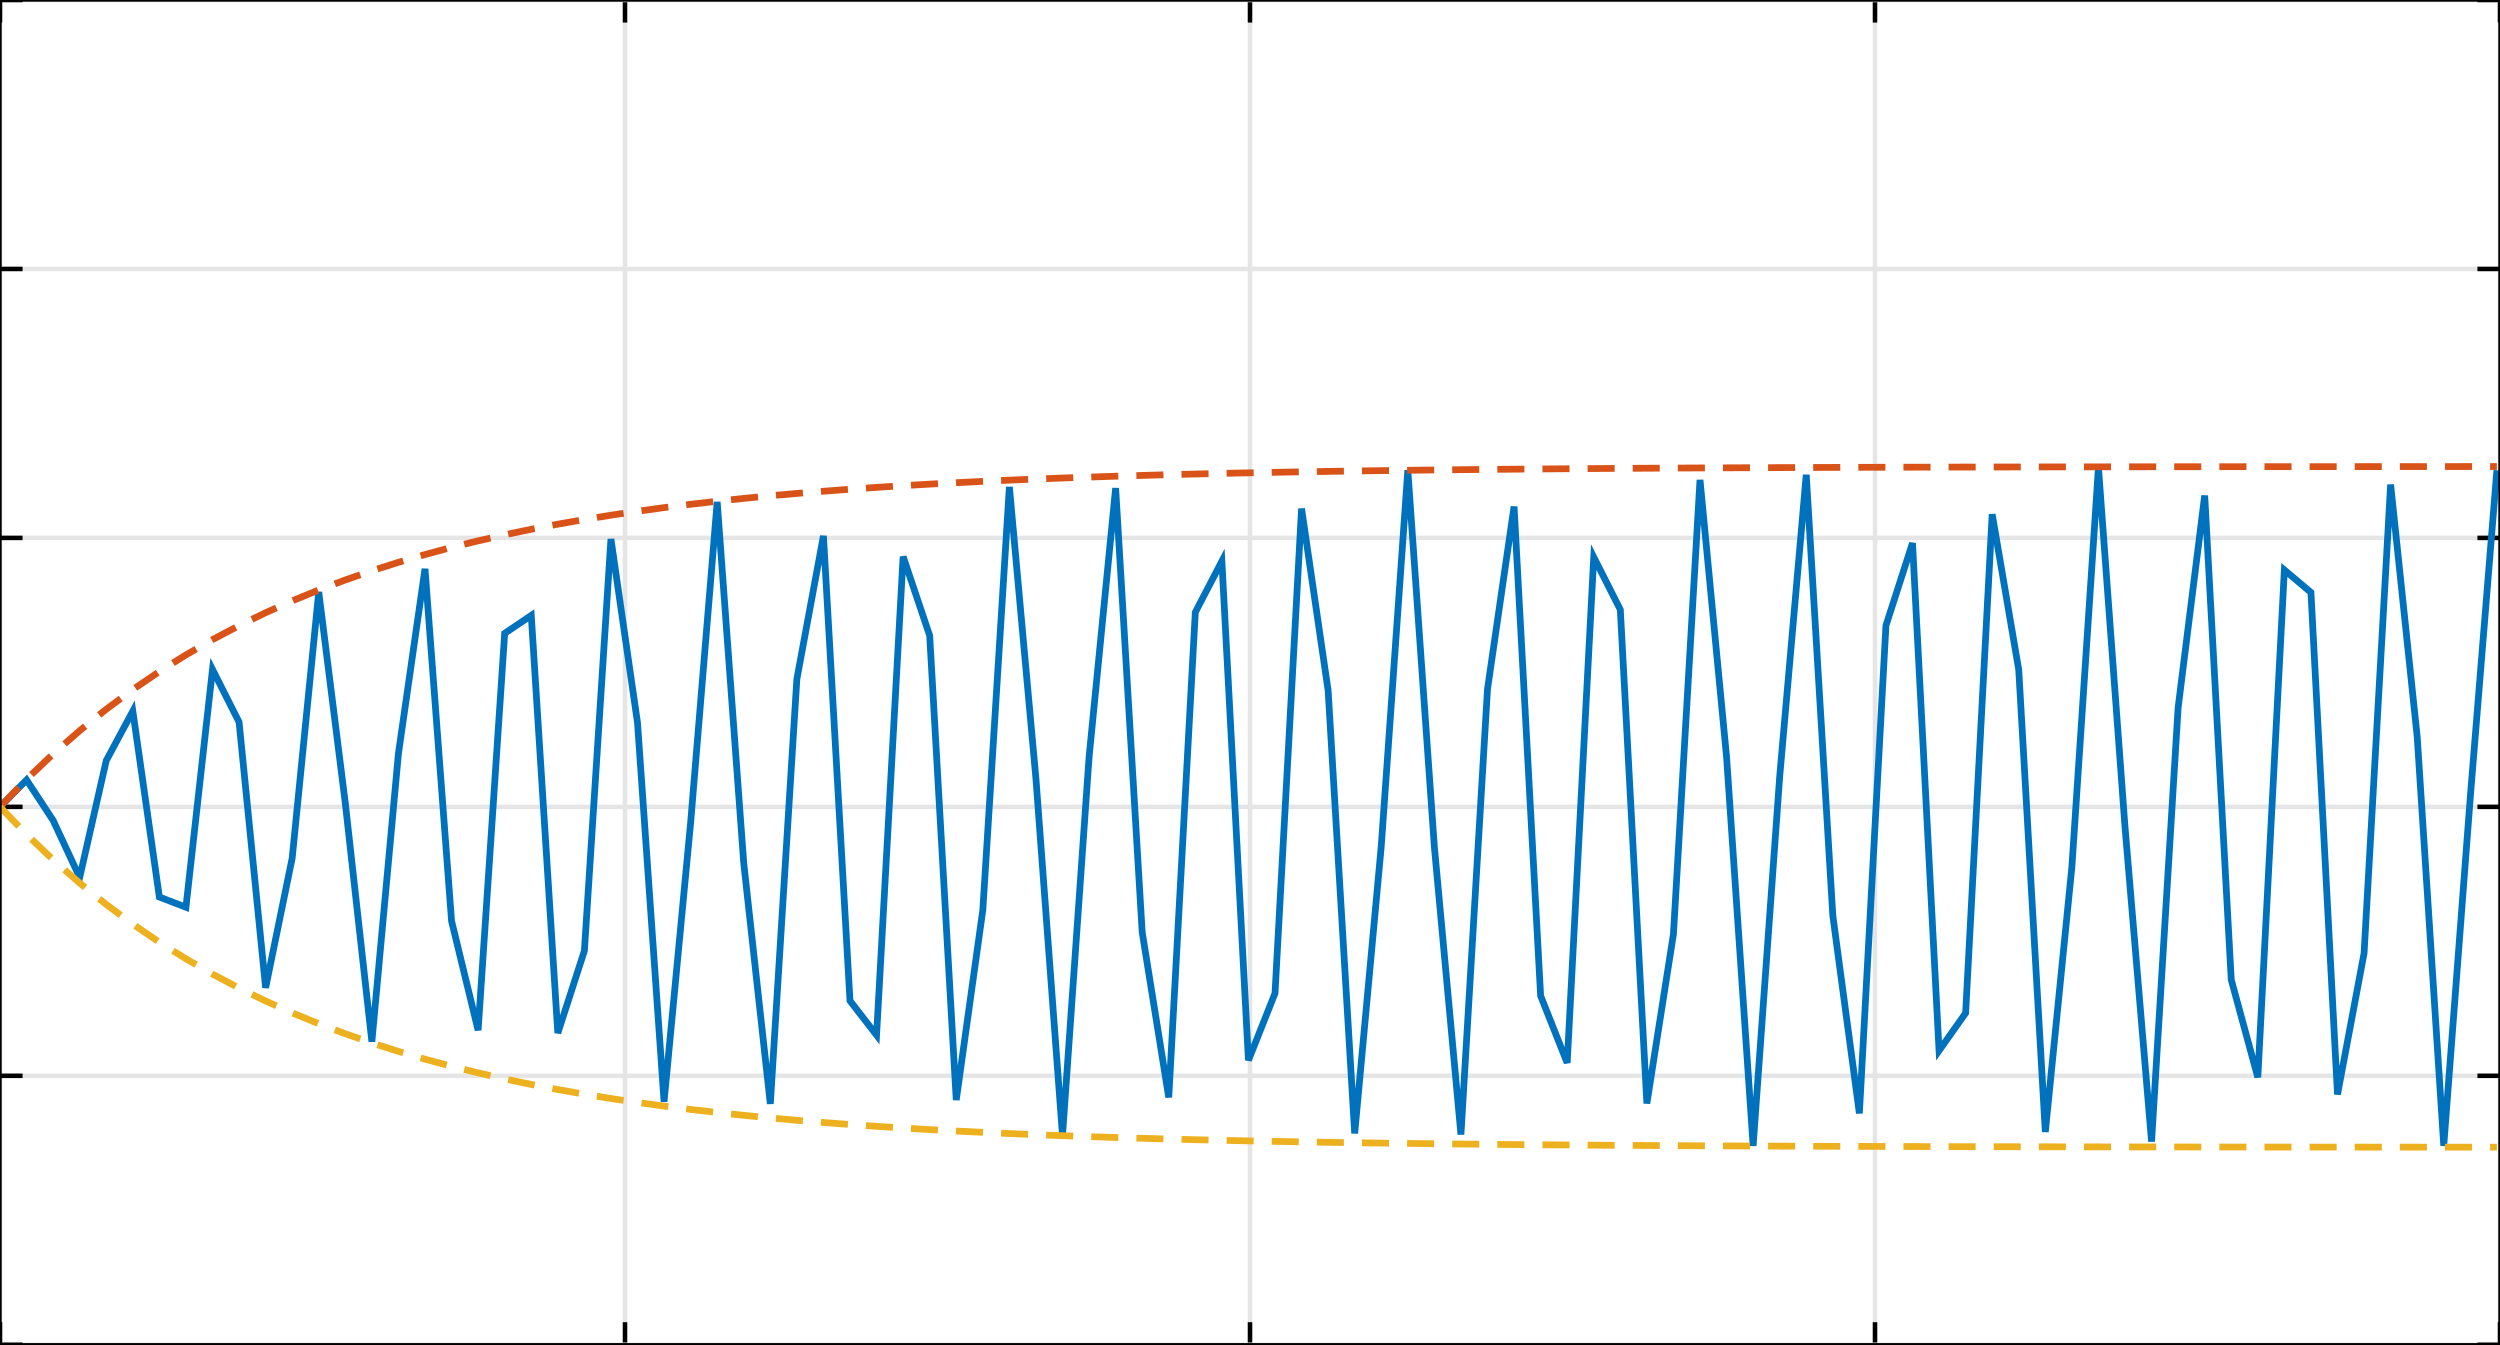
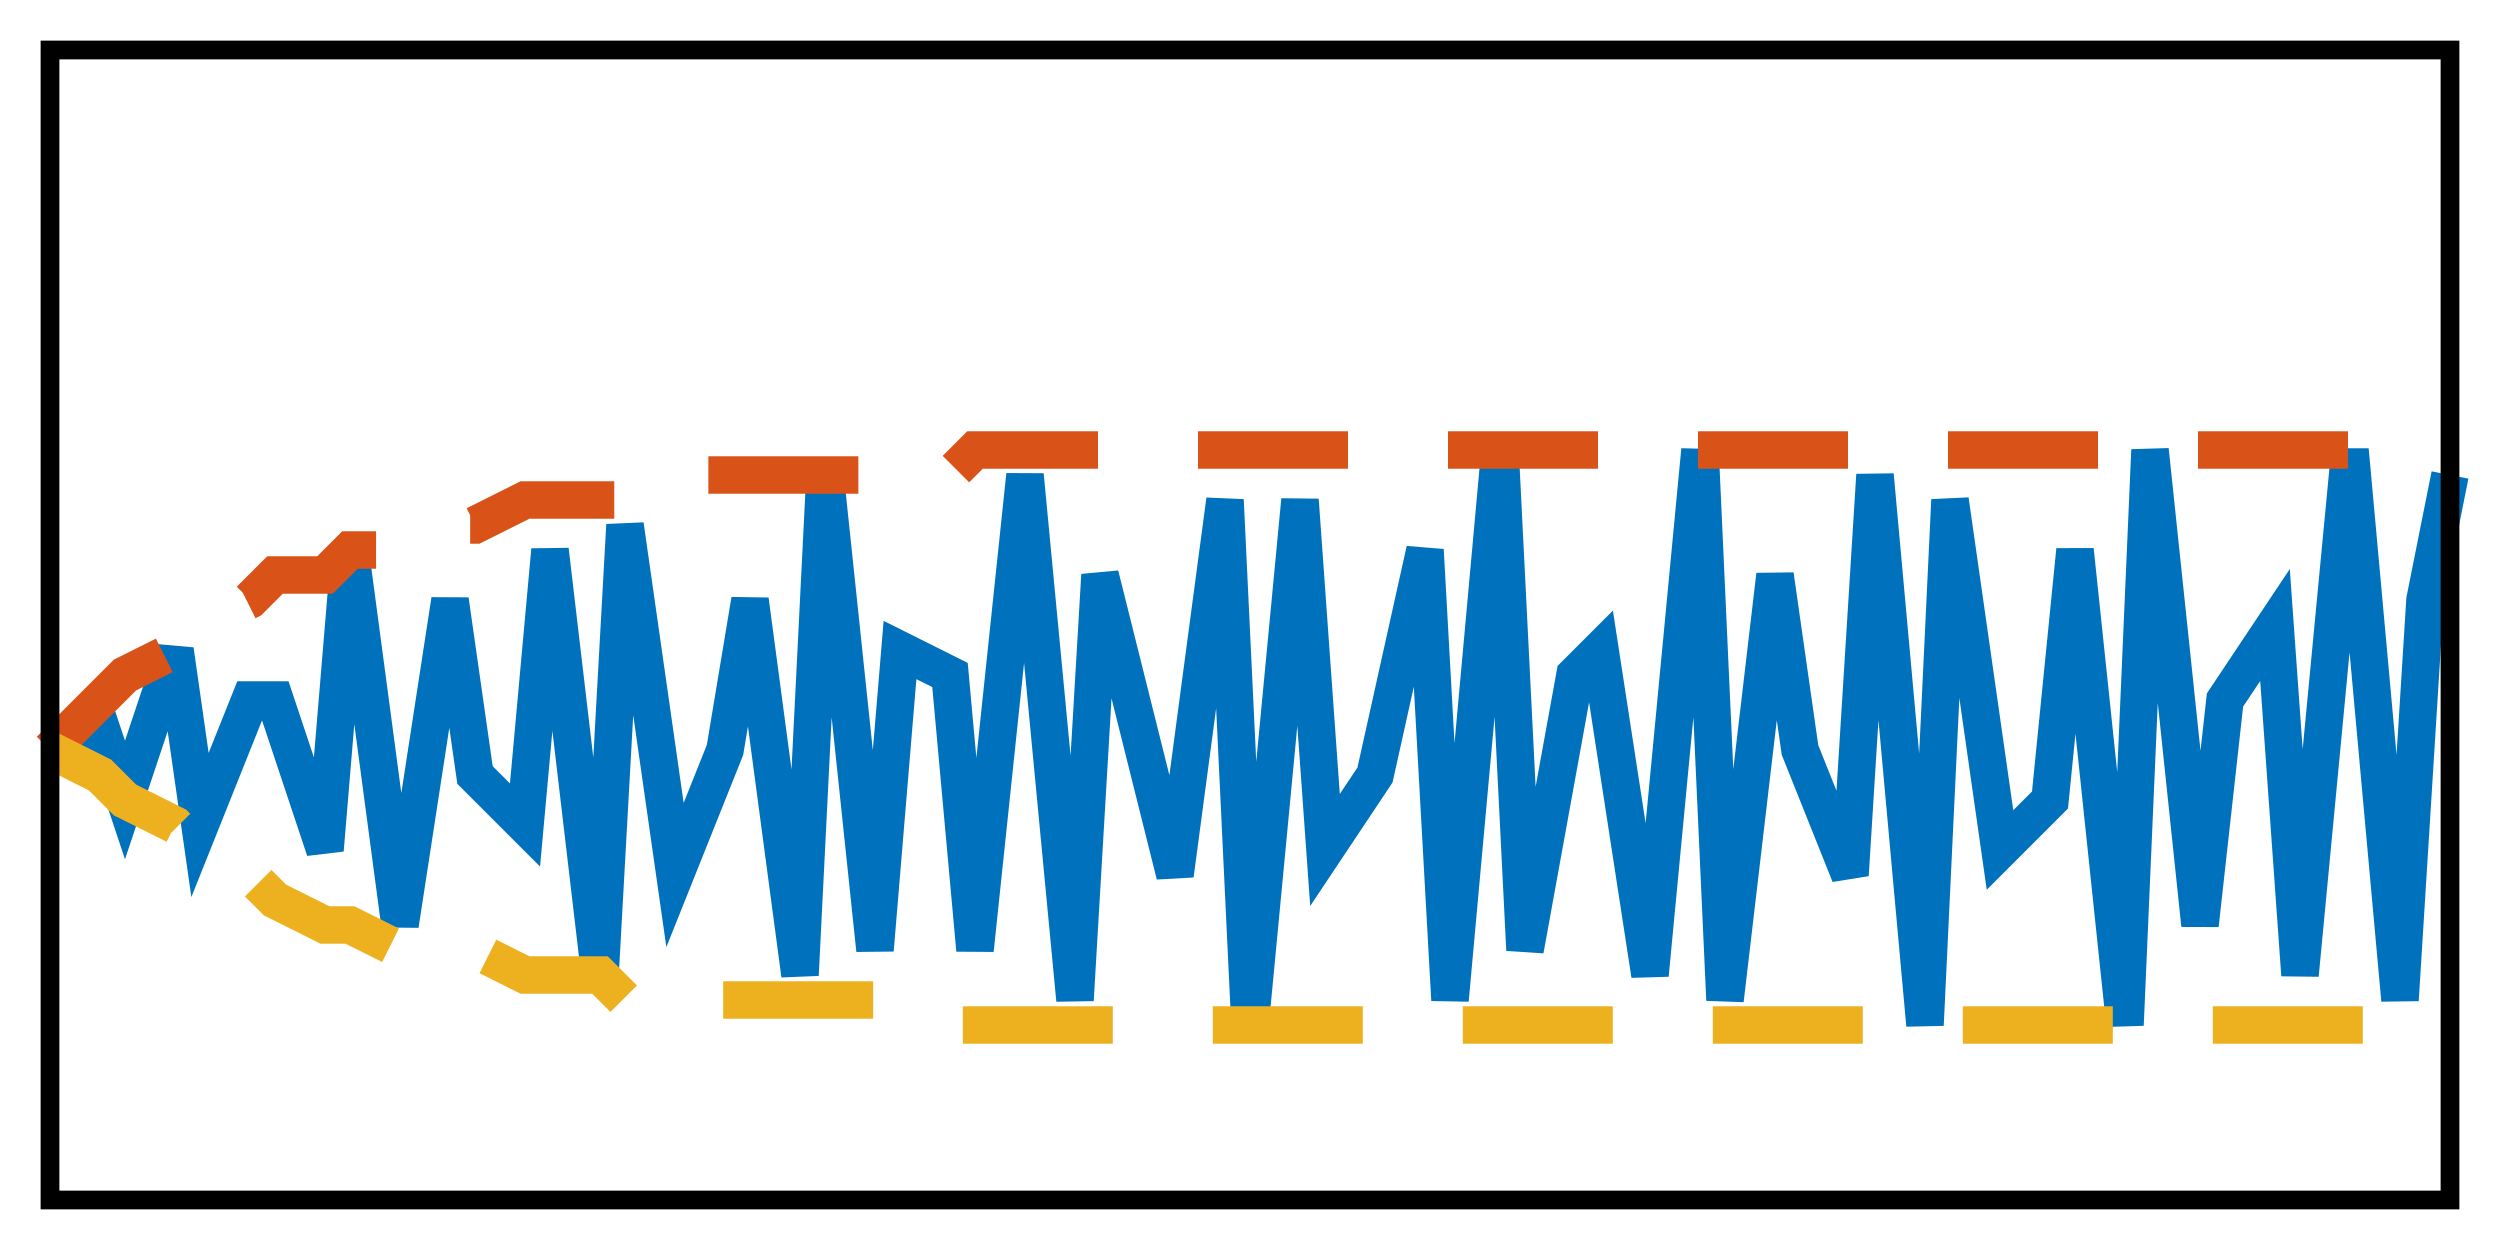
- <svg xmlns="http://www.w3.org/2000/svg" viewBox="62 36 554 298">
-   <g font-family="Arial, Helvetica, Microsoft YaHei, sans-serif" font-size="11" fill="#1a1a1a">
-     <defs>
-       <clipPath id="_R_0_">
-         <rect x="62" y="36" width="554" height="298" />
-       </clipPath>
-     </defs>
-     <rect width="640" height="400" fill="white" />
-     <text x="339" y="17" font-size="12" font-weight="bold" text-anchor="middle" />
-     <g>
-       <path d="M62 36v298" stroke="#e5e5e5" />
-       <path d="M62 36v5m0 293v-5" stroke="black" />
-       <text x="62" y="351" text-anchor="middle">0</text>
+ <svg xmlns="http://www.w3.org/2000/svg" viewBox="0 0 100 50">
+   <g>
+     <rect width="100" height="50" fill="white" />
+     <g data-plot-series="true" fill="none" stroke="#0072BD" stroke-width="1.5">
+       <path d="M2,30 L4,29 L5,32 L7,26 L8,33 L10,28 L11,28 L13,34 L14,22 L16,37 L18,24 L19,31 L21,33 L22,22 L24,39 L25,21 L27,35 L29,30 L30,24 L32,39 L33,19 L35,38 L36,26 L38,27 L39,38 L41,19 L43,40 L44,23 L46,31 L47,35 L49,20 L50,41 L52,20 L53,34 L55,31 L57,22 L58,40 L60,18 L61,38 L63,27 L64,26 L66,39 L68,18 L69,40 L71,23 L72,30 L74,35 L75,19 L77,41 L78,20 L80,34 L82,32 L83,22 L85,41 L86,18 L88,37 L89,28 L91,25 L92,39 L94,18 L96,40 L97,24 L98,19" stroke-dasharray="" />
    </g>
-     <g>
-       <path d="M200.5 36v298" stroke="#e5e5e5" />
-       <path d="M200.5 36v5m0 293v-5" stroke="black" />
-       <text x="200.5" y="351" text-anchor="middle">0.2</text>
+     <g data-plot-series="true" fill="none" stroke="#D95319" stroke-width="1.5">
+       <path d="M2,30 L4,28 L5,27 L7,26 L8,25 L10,24 L11,23 L13,23 L14,22 L16,22 L18,21 L19,21 L21,20 L22,20 L24,20 L25,20 L27,19 L29,19 L30,19 L32,19 L33,19 L35,19 L36,19 L38,19 L39,18 L41,18 L43,18 L44,18 L46,18 L47,18 L49,18 L50,18 L52,18 L53,18 L55,18 L57,18 L58,18 L60,18 L61,18 L63,18 L64,18 L66,18 L68,18 L69,18 L71,18 L72,18 L74,18 L75,18 L77,18 L78,18 L80,18 L82,18 L83,18 L85,18 L86,18 L88,18 L89,18 L91,18 L92,18 L94,18 L96,18 L97,18 L98,18" stroke-dasharray="6 4" />
    </g>
-     <g>
-       <path d="M339 36v298" stroke="#e5e5e5" />
-       <path d="M339 36v5m0 293v-5" stroke="black" />
-       <text x="339" y="351" text-anchor="middle">0.4</text>
+     <g data-plot-series="true" fill="none" stroke="#EDB120" stroke-width="1.5">
+       <path d="M2,30 L4,31 L5,32 L7,33 L8,34 L10,35 L11,36 L13,37 L14,37 L16,38 L18,38 L19,38 L21,39 L22,39 L24,39 L25,40 L27,40 L29,40 L30,40 L32,40 L33,40 L35,40 L36,41 L38,41 L39,41 L41,41 L43,41 L44,41 L46,41 L47,41 L49,41 L50,41 L52,41 L53,41 L55,41 L57,41 L58,41 L60,41 L61,41 L63,41 L64,41 L66,41 L68,41 L69,41 L71,41 L72,41 L74,41 L75,41 L77,41 L78,41 L80,41 L82,41 L83,41 L85,41 L86,41 L88,41 L89,41 L91,41 L92,41 L94,41 L96,41 L97,41 L98,41" stroke-dasharray="6 4" />
    </g>
-     <g>
-       <path d="M477.5 36v298" stroke="#e5e5e5" />
-       <path d="M477.5 36v5m0 293v-5" stroke="black" />
-       <text x="477.5" y="351" text-anchor="middle">0.6</text>
-     </g>
-     <g>
-       <path d="M616 36v298" stroke="#e5e5e5" />
-       <path d="M616 36v5m0 293v-5" stroke="black" />
-       <text x="616" y="351" text-anchor="middle">0.8</text>
-     </g>
-     <g>
-       <path d="M62 334h554" stroke="#e5e5e5" />
-       <path d="M62 334h5m549 0h-5" stroke="black" />
-       <text x="54" y="338" text-anchor="end">-2</text>
-     </g>
-     <g>
-       <path d="M62 274.4h554" stroke="#e5e5e5" />
-       <path d="M62 274.4h5m549 0h-5" stroke="black" />
-       <text x="54" y="278.4" text-anchor="end">-1</text>
-     </g>
-     <g>
-       <path d="M62 214.8h554" stroke="#e5e5e5" />
-       <path d="M62 214.8h5m549 0h-5" stroke="black" />
-       <text x="54" y="218.8" text-anchor="end">0</text>
-     </g>
-     <g>
-       <path d="M62 155.2h554" stroke="#e5e5e5" />
-       <path d="M62 155.2h5m549 0h-5" stroke="black" />
-       <text x="54" y="159.2" text-anchor="end">1</text>
-     </g>
-     <g>
-       <path d="M62 95.6h554" stroke="#e5e5e5" />
-       <path d="M62 95.6h5m549 0h-5" stroke="black" />
-       <text x="54" y="99.6" text-anchor="end">2</text>
-     </g>
-     <g>
-       <path d="M62 36h554" stroke="#e5e5e5" />
-       <path d="M62 36h5m549 0h-5" stroke="black" />
-       <text x="54" y="40" text-anchor="end">3</text>
-     </g>
-     <text x="62" y="30">×10⁻³</text>
-     <g clip-path="url(#_R_0_)">
-       <g data-plot-series="true" fill="none" stroke="#0072BD" stroke-width="1.5">
-         <path d="M62.000,214.800 L67.886,208.836 L73.773,217.798 L79.659,230.434 L85.545,204.548 L91.431,193.585 L97.317,234.783 L103.204,237.043 L109.090,184.347 L114.976,196.012 L120.862,254.897 L126.749,226.159 L132.635,167.186 L138.521,213.999 L144.407,266.834 L150.294,202.985 L156.180,162.054 L162.066,240.100 L167.952,264.308 L173.839,176.351 L179.725,172.374 L185.611,264.929 L191.498,246.717 L197.384,155.445 L203.270,196.142 L209.156,280.151 L215.042,218.321 L220.929,147.210 L226.815,227.295 L232.701,280.615 L238.587,186.461 L244.474,154.750 L250.360,257.777 L256.246,265.385 L262.133,159.342 L268.019,176.852 L273.905,279.772 L279.791,237.671 L285.678,143.902 L291.564,208.563 L297.450,287.639 L303.336,203.823 L309.223,144.161 L315.109,242.558 L320.995,279.193 L326.881,171.682 L332.767,160.364 L338.654,270.954 L344.540,256.124 L350.426,148.699 L356.313,189.004 L362.199,287.170 L368.085,223.532 L373.971,140.210 L379.858,223.698 L385.744,287.418 L391.630,188.709 L397.516,148.246 L403.403,256.671 L409.289,271.534 L415.175,159.459 L421.061,171.096 L426.947,280.533 L432.834,242.994 L438.720,142.344 L444.606,203.723 L450.493,289.927 L456.379,208.114 L462.265,141.210 L468.151,238.896 L474.037,282.727 L479.924,174.627 L485.810,156.347 L491.696,268.815 L497.582,260.497 L503.469,149.959 L509.355,184.426 L515.241,286.843 L521.127,228.141 L527.014,139.584 L532.900,219.246 L538.786,288.978 L544.673,192.807 L550.559,145.811 L556.445,253.114 L562.331,274.736 L568.217,162.305 L574.104,167.274 L579.990,278.542 L585.876,247.254 L591.762,143.375 L597.649,199.238 L603.535,289.911 L609.421,212.597 L615.308,140.205" stroke-dasharray="" />
-       </g>
-       <g data-plot-series="true" fill="none" stroke="#D95319" stroke-width="1.5">
-         <path d="M62.000,214.800 L67.886,208.689 L73.773,203.073 L79.659,197.913 L85.545,193.170 L91.431,188.811 L97.317,184.805 L103.204,181.124 L109.090,177.741 L114.976,174.632 L120.862,171.775 L126.749,169.149 L132.635,166.736 L138.521,164.518 L144.407,162.480 L150.294,160.607 L156.180,158.886 L162.066,157.304 L167.952,155.851 L173.839,154.515 L179.725,153.287 L185.611,152.159 L191.498,151.122 L197.384,150.169 L203.270,149.293 L209.156,148.488 L215.042,147.749 L220.929,147.069 L226.815,146.444 L232.701,145.870 L238.587,145.343 L244.474,144.858 L250.360,144.412 L256.246,144.003 L262.133,143.626 L268.019,143.281 L273.905,142.963 L279.791,142.671 L285.678,142.402 L291.564,142.156 L297.450,141.929 L303.336,141.721 L309.223,141.529 L315.109,141.353 L320.995,141.192 L326.881,141.043 L332.767,140.906 L338.654,140.781 L344.540,140.666 L350.426,140.560 L356.313,140.462 L362.199,140.373 L368.085,140.290 L373.971,140.215 L379.858,140.145 L385.744,140.081 L391.630,140.023 L397.516,139.969 L403.403,139.919 L409.289,139.874 L415.175,139.832 L421.061,139.793 L426.947,139.758 L432.834,139.726 L438.720,139.696 L444.606,139.668 L450.493,139.643 L456.379,139.620 L462.265,139.599 L468.151,139.579 L474.037,139.561 L479.924,139.544 L485.810,139.529 L491.696,139.515 L497.582,139.503 L503.469,139.491 L509.355,139.480 L515.241,139.470 L521.127,139.461 L527.014,139.452 L532.900,139.445 L538.786,139.438 L544.673,139.431 L550.559,139.425 L556.445,139.420 L562.331,139.414 L568.217,139.410 L574.104,139.406 L579.990,139.402 L585.876,139.398 L591.762,139.395 L597.649,139.392 L603.535,139.389 L609.421,139.386 L615.308,139.384" stroke-dasharray="6 4" />
-       </g>
-       <g data-plot-series="true" fill="none" stroke="#EDB120" stroke-width="1.5">
-         <path d="M62.000,214.800 L67.886,220.911 L73.773,226.527 L79.659,231.687 L85.545,236.430 L91.431,240.789 L97.317,244.795 L103.204,248.476 L109.090,251.859 L114.976,254.968 L120.862,257.825 L126.749,260.451 L132.635,262.864 L138.521,265.082 L144.407,267.120 L150.294,268.993 L156.180,270.714 L162.066,272.296 L167.952,273.749 L173.839,275.085 L179.725,276.313 L185.611,277.441 L191.498,278.478 L197.384,279.431 L203.270,280.307 L209.156,281.112 L215.042,281.851 L220.929,282.531 L226.815,283.156 L232.701,283.730 L238.587,284.257 L244.474,284.742 L250.360,285.188 L256.246,285.597 L262.133,285.974 L268.019,286.319 L273.905,286.637 L279.791,286.929 L285.678,287.198 L291.564,287.444 L297.450,287.671 L303.336,287.879 L309.223,288.071 L315.109,288.247 L320.995,288.408 L326.881,288.557 L332.767,288.694 L338.654,288.819 L344.540,288.934 L350.426,289.040 L356.313,289.138 L362.199,289.227 L368.085,289.310 L373.971,289.385 L379.858,289.455 L385.744,289.519 L391.630,289.577 L397.516,289.631 L403.403,289.681 L409.289,289.726 L415.175,289.768 L421.061,289.807 L426.947,289.842 L432.834,289.874 L438.720,289.904 L444.606,289.932 L450.493,289.957 L456.379,289.980 L462.265,290.001 L468.151,290.021 L474.037,290.039 L479.924,290.056 L485.810,290.071 L491.696,290.085 L497.582,290.097 L503.469,290.109 L509.355,290.120 L515.241,290.130 L521.127,290.139 L527.014,290.148 L532.900,290.155 L538.786,290.162 L544.673,290.169 L550.559,290.175 L556.445,290.180 L562.331,290.186 L568.217,290.190 L574.104,290.194 L579.990,290.198 L585.876,290.202 L591.762,290.205 L597.649,290.208 L603.535,290.211 L609.421,290.214 L615.308,290.216" stroke-dasharray="6 4" />
-       </g>
-     </g>
-     <rect x="62" y="36" width="554" height="298" stroke="black" stroke-width=".75" fill="none" />
-     <text x="339" y="378" font-size="12" text-anchor="middle" />
-     <text x="15" y="185" font-size="12" text-anchor="middle" transform="rotate(-90 15 185)" />
-     <rect x="62" y="36" width="554" height="298" fill="transparent" aria-label="移动指针查看数据" />
+     <rect x="2" y="2" width="96" height="46" fill="none" stroke="black" stroke-width="0.75" />
  </g>
</svg>
